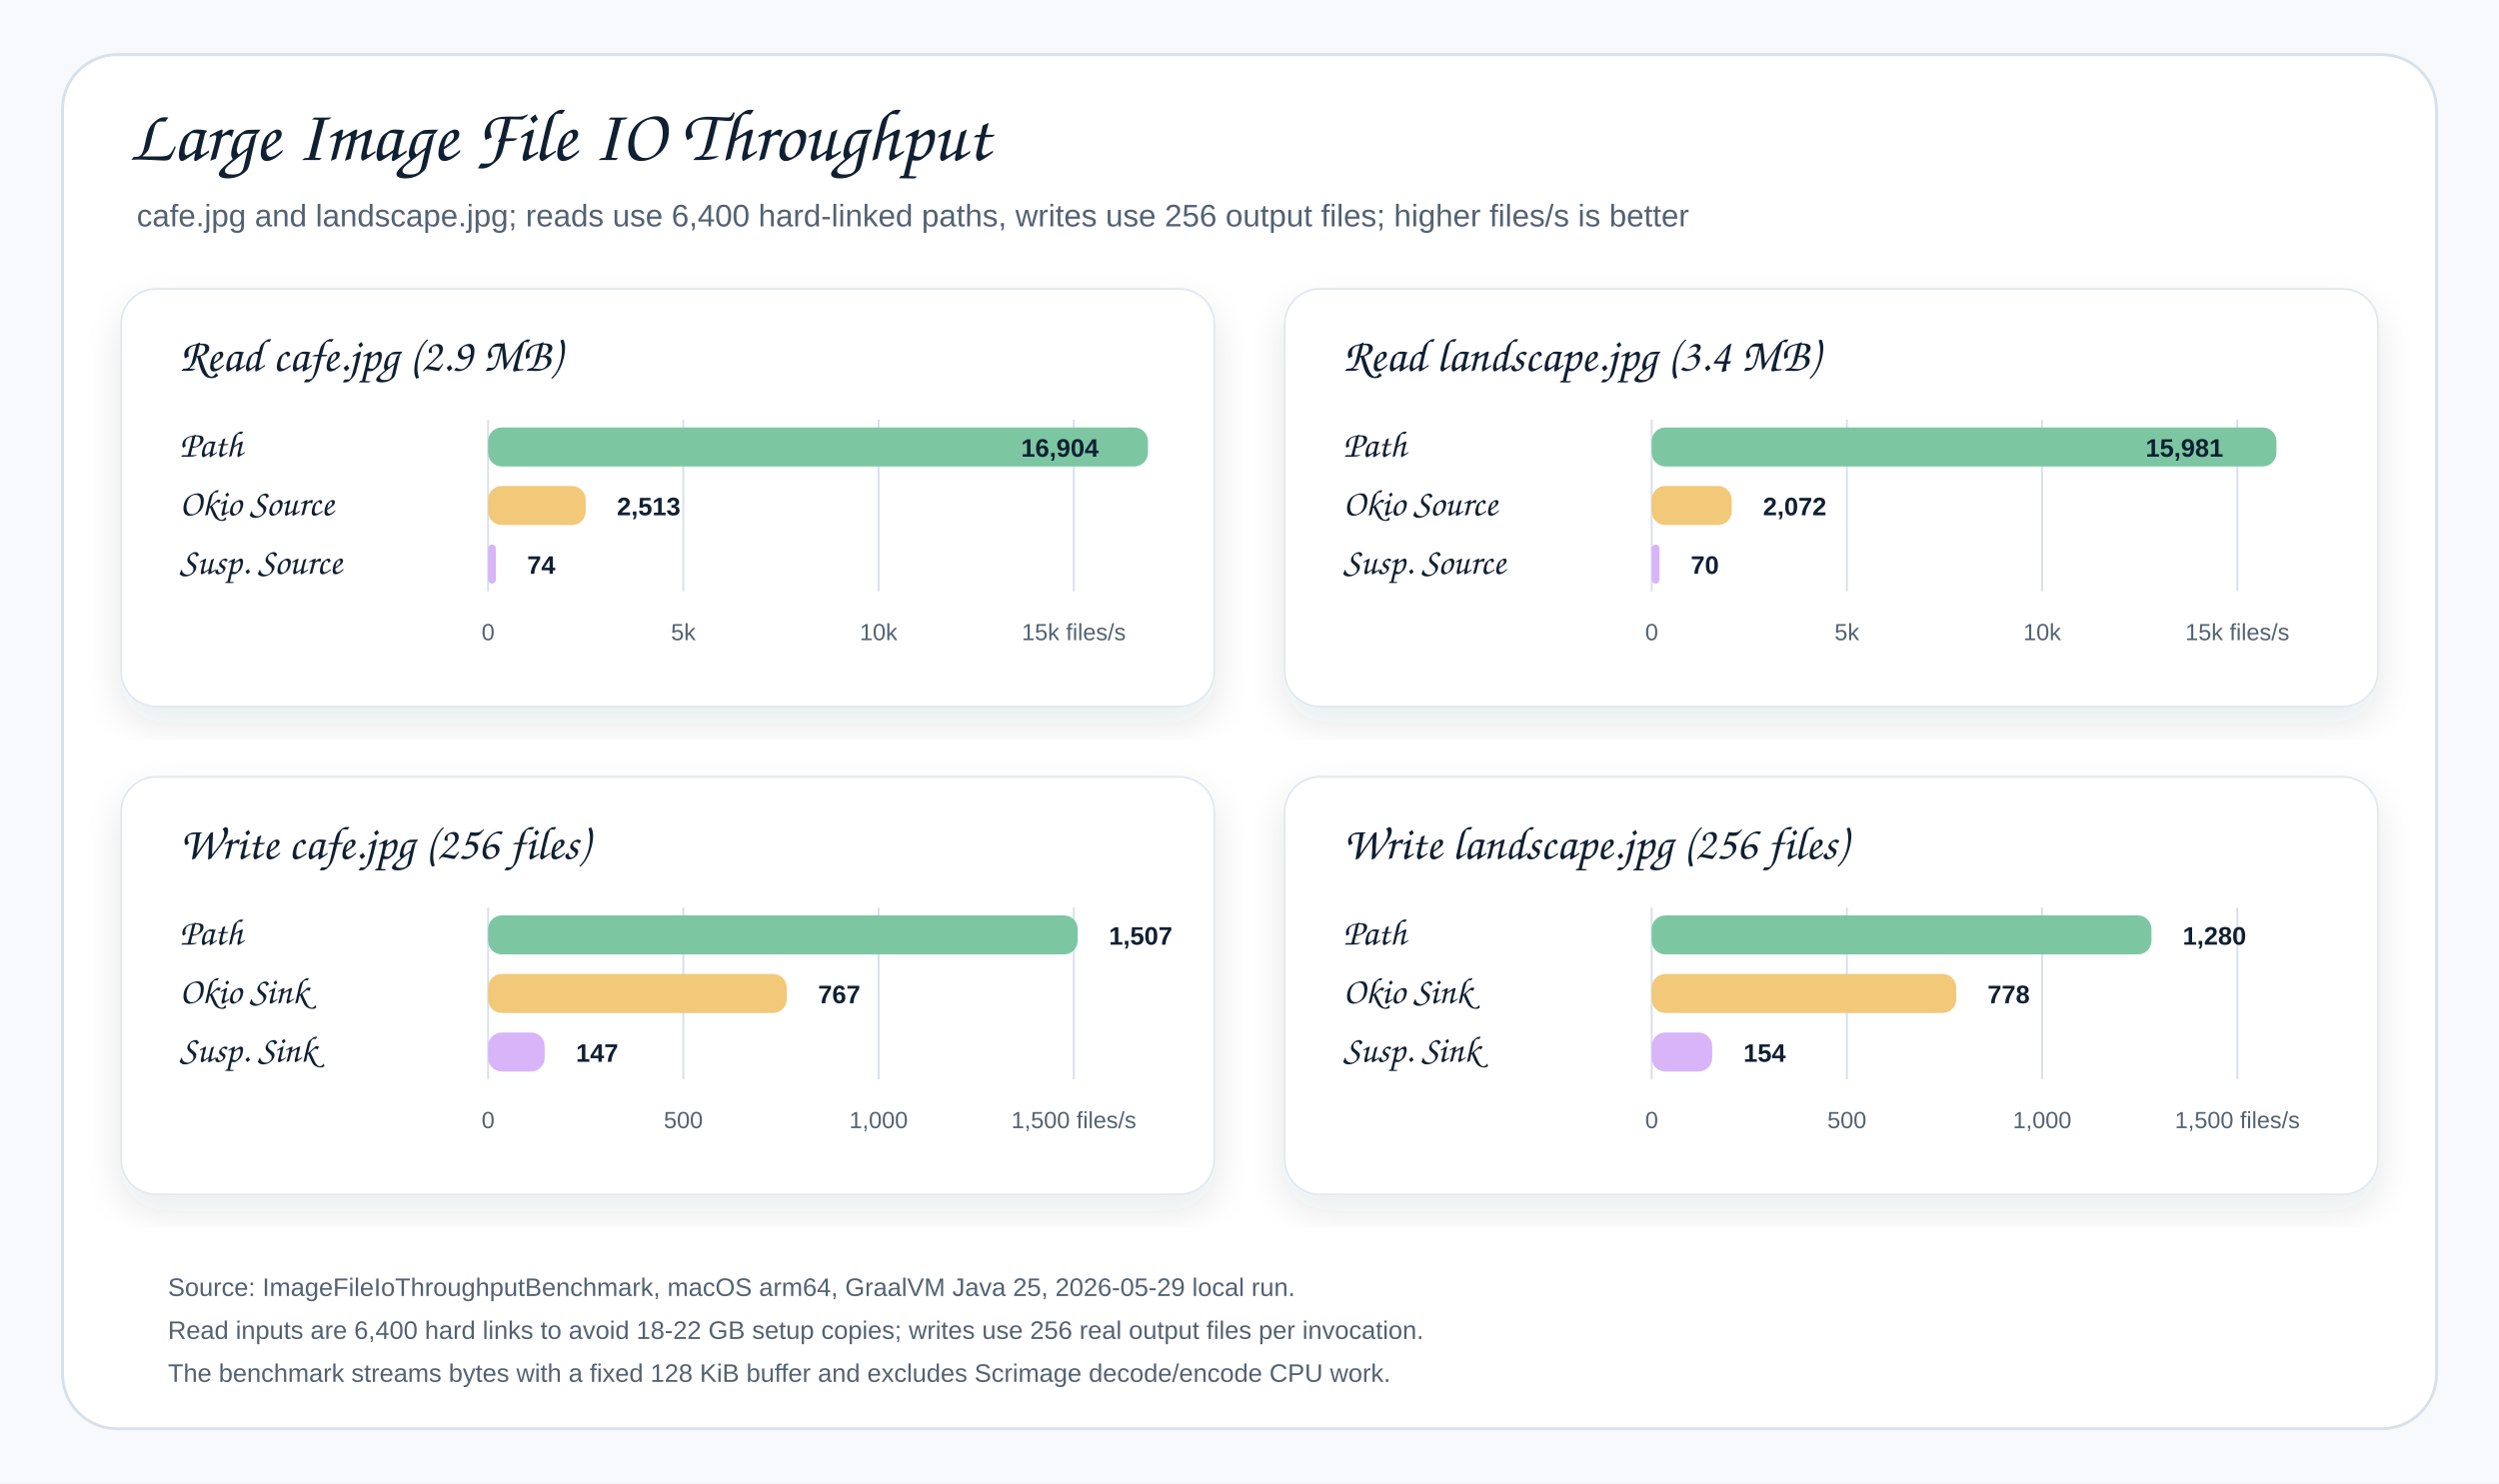
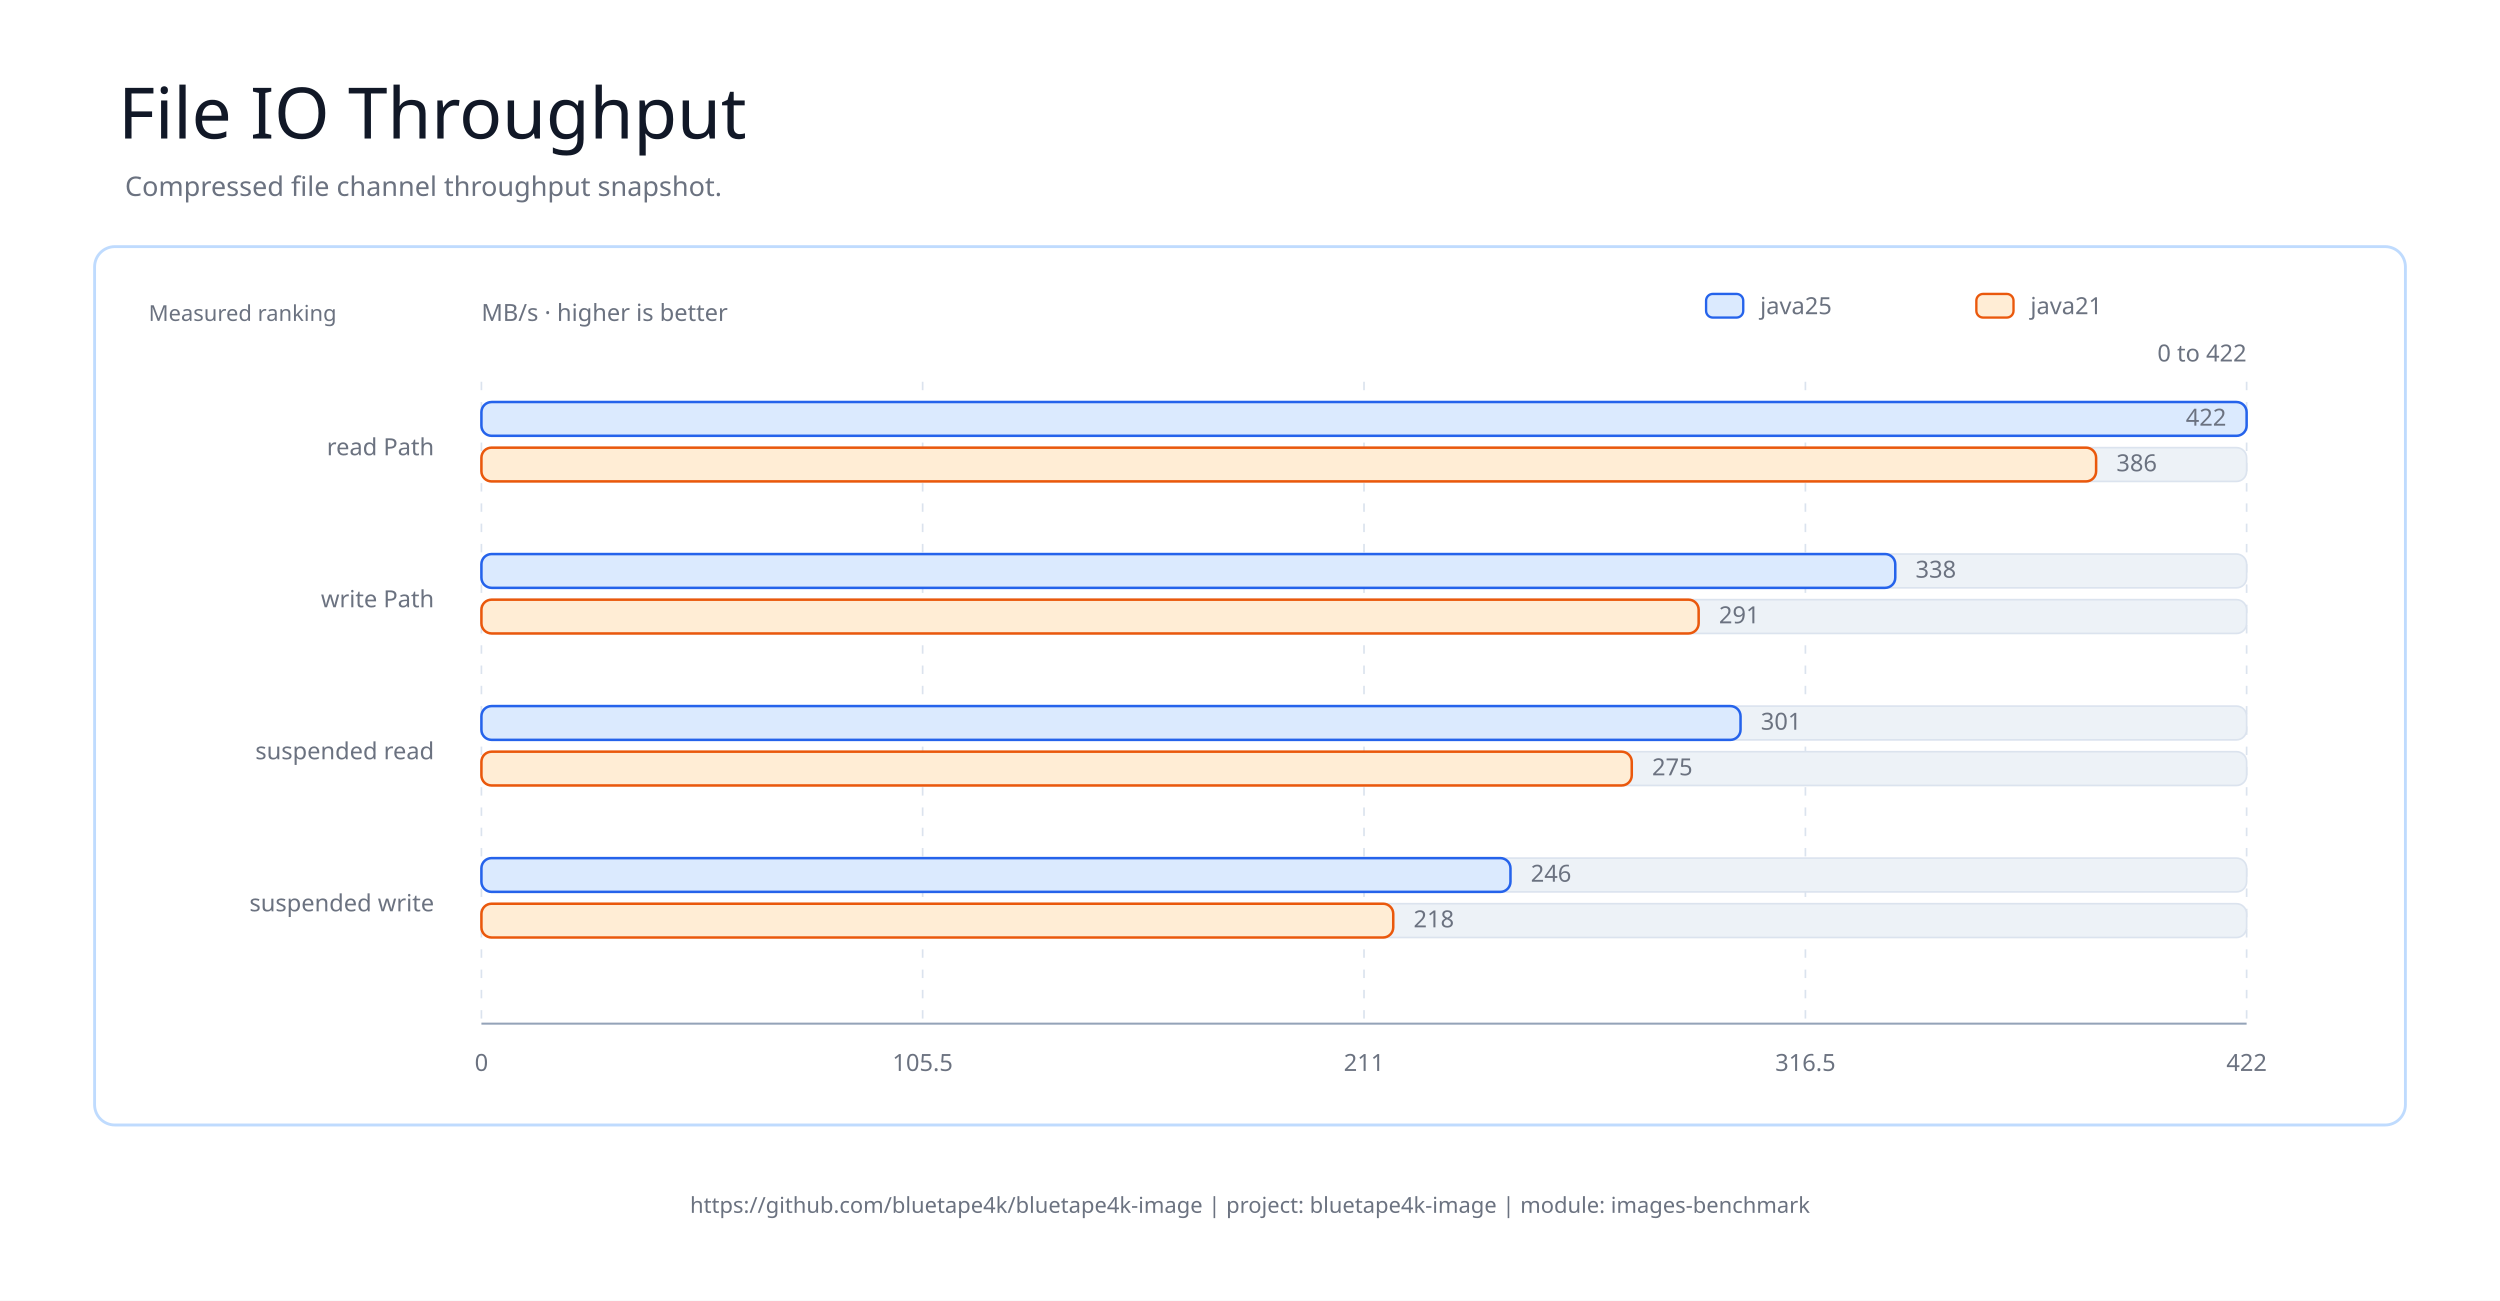
- <svg xmlns="http://www.w3.org/2000/svg" width="1280" height="760" viewBox="0 0 1280 760" role="img" aria-label="Image File IO Throughput Benchmark">
+ <svg xmlns="http://www.w3.org/2000/svg" width="1480" height="770" viewBox="0 0 1480 770" role="img" aria-label="File IO Throughput">
  <defs>
-     <filter id="shadow" x="-8%" y="-8%" width="116%" height="116%">
-       <feDropShadow dx="0" dy="8" stdDeviation="9" flood-color="#1f2937" flood-opacity="0.10" />
-     </filter>
+     <marker id="arrow-blue" markerWidth="10" markerHeight="7" refX="9" refY="3.5" orient="auto">
+       <polygon points="0 0, 10 3.5, 0 7" fill="#2563eb" />
+     </marker>
+     <marker id="arrow-green" markerWidth="10" markerHeight="7" refX="9" refY="3.5" orient="auto">
+       <polygon points="0 0, 10 3.5, 0 7" fill="#16a34a" />
+     </marker>
+     <marker id="arrow-orange" markerWidth="10" markerHeight="7" refX="9" refY="3.5" orient="auto">
+       <polygon points="0 0, 10 3.5, 0 7" fill="#ea580c" />
+     </marker>
+     <marker id="arrow-purple" markerWidth="10" markerHeight="7" refX="9" refY="3.5" orient="auto">
+       <polygon points="0 0, 10 3.5, 0 7" fill="#9333ea" />
+     </marker>
+     <marker id="arrow-gray" markerWidth="10" markerHeight="7" refX="9" refY="3.5" orient="auto">
+       <polygon points="0 0, 10 3.5, 0 7" fill="#6b7280" />
+     </marker>
    <style>
-     .canvas{fill:#f7f9fc}.frame{fill:#fff;stroke:#d8e0ea;stroke-width:1.5}
-     .title{font-family:"Architects Daughter","Comic Sans MS","Comic Sans",cursive;font-size:38px;font-weight:400;fill:#102033}
-     .subtitle{font-family:"Comic Mono","Comic Sans MS","Comic Sans",Arial,sans-serif;font-size:16px;font-weight:400;fill:#536273}
-     .panel{filter:url(#shadow)}.panel-title{font-family:"Architects Daughter","Comic Sans MS","Comic Sans",cursive;font-size:24px;font-weight:400;fill:#102033}
-     .label{font-family:"Architects Daughter","Comic Sans MS","Comic Sans",cursive;font-size:19px;font-weight:400;fill:#102033}
-     .axis{font-family:"Comic Mono","Comic Sans MS","Comic Sans",Arial,sans-serif;font-size:12px;font-weight:400;fill:#536273}
-     .value{font-family:"Comic Mono","Comic Sans MS","Comic Sans",Arial,sans-serif;font-size:13px;font-weight:700;fill:#102033}
-     .note{font-family:"Comic Mono","Comic Sans MS","Comic Sans",Arial,sans-serif;font-size:13px;font-weight:400;fill:#536273}
+     .canvas{fill:#ffffff}.panel{fill:#f3f6fa;stroke:#cbd5e1;stroke-width:1.4;stroke-dasharray:8 6}.chart-panel{fill:#ffffff;stroke:#bfdbfe;stroke-width:1.7}.card{fill:#ffffff;stroke:#94a3b8;stroke-width:1.9}.badge-text{font-family:"Comic Mono";font-size:11px;fill:#374151;font-weight:700}
+     .edge-blue{stroke:#2563eb;stroke-width:2.1;fill:none;marker-end:url(#arrow-blue);stroke-linecap:round;stroke-linejoin:round}.edge-green{stroke:#16a34a;stroke-width:2.1;fill:none;marker-end:url(#arrow-green);stroke-linecap:round;stroke-linejoin:round}.edge-orange{stroke:#ea580c;stroke-width:2;fill:none;marker-end:url(#arrow-orange);stroke-linecap:round;stroke-linejoin:round}.edge-purple{stroke:#9333ea;stroke-width:2;fill:none;marker-end:url(#arrow-purple);stroke-linecap:round;stroke-linejoin:round}.edge-gray{stroke:#6b7280;stroke-width:1.8;fill:none;marker-end:url(#arrow-gray);stroke-linecap:round;stroke-linejoin:round;stroke-dasharray:6 4}.dashed{stroke-dasharray:6 4}
+     .title{font-family:"Architects Daughter";font-size:42px;fill:#111827;font-weight:400}.subtitle{font-family:"Comic Mono";font-size:16px;fill:#6b7280;font-weight:400}.card-title{font-family:"Architects Daughter";font-size:23px;fill:#111827;font-weight:400}.detail,.label,.note,.axis,.value{font-family:"Comic Mono";fill:#6b7280;font-weight:400}.detail{font-size:13px}.label{font-size:12px}.note{font-size:13px}.axis{font-size:14px}.value{font-size:14px}.panel-title{font-family:"Comic Mono";font-size:16px;fill:#4b5563;font-weight:700;letter-spacing:0.8px}
  </style>
  </defs>
-   <rect class="canvas" width="1280" height="760" />
-   <rect class="frame" x="32" y="28" width="1216" height="704" rx="28" />
-   <text class="title" x="66" y="82">Large Image File IO Throughput</text>
-   <text class="subtitle" x="70" y="116">cafe.jpg and landscape.jpg; reads use 6,400 hard-linked paths, writes use 256 output files; higher files/s is better</text>
-   <rect x="62" y="148" width="560" height="214" rx="18" fill="#FFFFFF" stroke="#E2E8F0" class="panel" />
-   <text class="panel-title" x="92" y="190">Read cafe.jpg (2.9 MB)</text>
-   <line x1="250" y1="215" x2="250" y2="303" stroke="#D8E0EA" stroke-width="1" />
-   <line x1="350" y1="215" x2="350" y2="303" stroke="#D8E0EA" stroke-width="1" />
-   <line x1="450" y1="215" x2="450" y2="303" stroke="#D8E0EA" stroke-width="1" />
-   <line x1="550" y1="215" x2="550" y2="303" stroke="#D8E0EA" stroke-width="1" />
-   <text class="axis" x="250" y="328" text-anchor="middle">0</text>
-   <text class="axis" x="350" y="328" text-anchor="middle">5k</text>
-   <text class="axis" x="450" y="328" text-anchor="middle">10k</text>
-   <text class="axis" x="550" y="328" text-anchor="middle">15k files/s</text>
-   <text class="label" x="92" y="234">Path</text>
-   <rect x="250" y="219" width="338" height="20" rx="7" fill="#7CC7A2" />
-   <text class="value" x="523" y="234">16,904</text>
-   <text class="label" x="92" y="264">Okio Source</text>
-   <rect x="250" y="249" width="50" height="20" rx="7" fill="#F2C879" />
-   <text class="value" x="316" y="264">2,513</text>
-   <text class="label" x="92" y="294">Susp. Source</text>
-   <rect x="250" y="279" width="4" height="20" rx="2" fill="#D8B4F8" />
-   <text class="value" x="270" y="294">74</text>
-   <rect x="658" y="148" width="560" height="214" rx="18" fill="#FFFFFF" stroke="#E2E8F0" class="panel" />
-   <text class="panel-title" x="688" y="190">Read landscape.jpg (3.4 MB)</text>
-   <line x1="846" y1="215" x2="846" y2="303" stroke="#D8E0EA" stroke-width="1" />
-   <line x1="946" y1="215" x2="946" y2="303" stroke="#D8E0EA" stroke-width="1" />
-   <line x1="1046" y1="215" x2="1046" y2="303" stroke="#D8E0EA" stroke-width="1" />
-   <line x1="1146" y1="215" x2="1146" y2="303" stroke="#D8E0EA" stroke-width="1" />
-   <text class="axis" x="846" y="328" text-anchor="middle">0</text>
-   <text class="axis" x="946" y="328" text-anchor="middle">5k</text>
-   <text class="axis" x="1046" y="328" text-anchor="middle">10k</text>
-   <text class="axis" x="1146" y="328" text-anchor="middle">15k files/s</text>
-   <text class="label" x="688" y="234">Path</text>
-   <rect x="846" y="219" width="320" height="20" rx="7" fill="#7CC7A2" />
-   <text class="value" x="1099" y="234">15,981</text>
-   <text class="label" x="688" y="264">Okio Source</text>
-   <rect x="846" y="249" width="41" height="20" rx="7" fill="#F2C879" />
-   <text class="value" x="903" y="264">2,072</text>
-   <text class="label" x="688" y="294">Susp. Source</text>
-   <rect x="846" y="279" width="4" height="20" rx="2" fill="#D8B4F8" />
-   <text class="value" x="866" y="294">70</text>
-   <rect x="62" y="398" width="560" height="214" rx="18" fill="#FFFFFF" stroke="#E2E8F0" class="panel" />
-   <text class="panel-title" x="92" y="440">Write cafe.jpg (256 files)</text>
-   <line x1="250" y1="465" x2="250" y2="553" stroke="#D8E0EA" stroke-width="1" />
-   <line x1="350" y1="465" x2="350" y2="553" stroke="#D8E0EA" stroke-width="1" />
-   <line x1="450" y1="465" x2="450" y2="553" stroke="#D8E0EA" stroke-width="1" />
-   <line x1="550" y1="465" x2="550" y2="553" stroke="#D8E0EA" stroke-width="1" />
-   <text class="axis" x="250" y="578" text-anchor="middle">0</text>
-   <text class="axis" x="350" y="578" text-anchor="middle">500</text>
-   <text class="axis" x="450" y="578" text-anchor="middle">1,000</text>
-   <text class="axis" x="550" y="578" text-anchor="middle">1,500 files/s</text>
-   <text class="label" x="92" y="484">Path</text>
-   <rect x="250" y="469" width="302" height="20" rx="7" fill="#7CC7A2" />
-   <text class="value" x="568" y="484">1,507</text>
-   <text class="label" x="92" y="514">Okio Sink</text>
-   <rect x="250" y="499" width="153" height="20" rx="7" fill="#F2C879" />
-   <text class="value" x="419" y="514">767</text>
-   <text class="label" x="92" y="544">Susp. Sink</text>
-   <rect x="250" y="529" width="29" height="20" rx="7" fill="#D8B4F8" />
-   <text class="value" x="295" y="544">147</text>
-   <rect x="658" y="398" width="560" height="214" rx="18" fill="#FFFFFF" stroke="#E2E8F0" class="panel" />
-   <text class="panel-title" x="688" y="440">Write landscape.jpg (256 files)</text>
-   <line x1="846" y1="465" x2="846" y2="553" stroke="#D8E0EA" stroke-width="1" />
-   <line x1="946" y1="465" x2="946" y2="553" stroke="#D8E0EA" stroke-width="1" />
-   <line x1="1046" y1="465" x2="1046" y2="553" stroke="#D8E0EA" stroke-width="1" />
-   <line x1="1146" y1="465" x2="1146" y2="553" stroke="#D8E0EA" stroke-width="1" />
-   <text class="axis" x="846" y="578" text-anchor="middle">0</text>
-   <text class="axis" x="946" y="578" text-anchor="middle">500</text>
-   <text class="axis" x="1046" y="578" text-anchor="middle">1,000</text>
-   <text class="axis" x="1146" y="578" text-anchor="middle">1,500 files/s</text>
-   <text class="label" x="688" y="484">Path</text>
-   <rect x="846" y="469" width="256" height="20" rx="7" fill="#7CC7A2" />
-   <text class="value" x="1118" y="484">1,280</text>
-   <text class="label" x="688" y="514">Okio Sink</text>
-   <rect x="846" y="499" width="156" height="20" rx="7" fill="#F2C879" />
-   <text class="value" x="1018" y="514">778</text>
-   <text class="label" x="688" y="544">Susp. Sink</text>
-   <rect x="846" y="529" width="31" height="20" rx="7" fill="#D8B4F8" />
-   <text class="value" x="893" y="544">154</text>
-   <text class="note" x="86" y="664">Source: ImageFileIoThroughputBenchmark, macOS arm64, GraalVM Java 25, 2026-05-29 local run.</text>
-   <text class="note" x="86" y="686">Read inputs are 6,400 hard links to avoid 18-22 GB setup copies; writes use 256 real output files per invocation.</text>
-   <text class="note" x="86" y="708">The benchmark streams bytes with a fixed 128 KiB buffer and excludes Scrimage decode/encode CPU work.</text>
+   <rect class="canvas" width="1480" height="770" />
+   <text class="title" x="70" y="82">File IO Throughput</text>
+   <text class="subtitle" x="74" y="116">Compressed file channel throughput snapshot.</text>
+   <rect class="chart-panel" x="56" y="146" width="1368" height="520" rx="12" />
+   <text class="note" x="88" y="190">Measured ranking</text>
+   <text class="axis" x="285" y="190">MB/s · higher is better</text>
+   <text class="axis" x="1330.0" y="214" text-anchor="end">0 to 422</text>
+   <text class="note" x="740.0" y="718" text-anchor="middle">https://github.com/bluetape4k/bluetape4k-image | project: bluetape4k-image | module: images-benchmark</text>
+   <rect x="1010" y="174" width="22" height="14" rx="4" fill="#dbeafe" stroke="#2563eb" stroke-width="1.4" />
+   <text class="axis" x="1042" y="186">java25</text>
+   <rect x="1170" y="174" width="22" height="14" rx="4" fill="#ffedd5" stroke="#ea580c" stroke-width="1.4" />
+   <text class="axis" x="1202" y="186">java21</text>
+   <line x1="285.0" y1="226" x2="285.0" y2="606" stroke="#dbe3ee" stroke-width="1" stroke-dasharray="5 7" />
+   <text class="axis" x="285.0" y="634" text-anchor="middle">0</text>
+   <line x1="546.2" y1="226" x2="546.2" y2="606" stroke="#dbe3ee" stroke-width="1" stroke-dasharray="5 7" />
+   <text class="axis" x="546.2" y="634" text-anchor="middle">105.5</text>
+   <line x1="807.5" y1="226" x2="807.5" y2="606" stroke="#dbe3ee" stroke-width="1" stroke-dasharray="5 7" />
+   <text class="axis" x="807.5" y="634" text-anchor="middle">211</text>
+   <line x1="1068.8" y1="226" x2="1068.8" y2="606" stroke="#dbe3ee" stroke-width="1" stroke-dasharray="5 7" />
+   <text class="axis" x="1068.8" y="634" text-anchor="middle">316.5</text>
+   <line x1="1330.0" y1="226" x2="1330.0" y2="606" stroke="#dbe3ee" stroke-width="1" stroke-dasharray="5 7" />
+   <text class="axis" x="1330.0" y="634" text-anchor="middle">422</text>
+   <line x1="285" y1="606" x2="1330" y2="606" stroke="#94a3b8" stroke-width="1.2" />
+   <text class="axis" x="257" y="269.5" text-anchor="end">read Path</text>
+   <rect x="285" y="238" width="1045.0" height="20" rx="6" fill="#edf2f7" stroke="#dbe3ee" stroke-width="1" />
+   <rect x="285" y="238" width="1045.0" height="20" rx="6" fill="#dbeafe" stroke="#2563eb" stroke-width="1.5" />
+   <text class="value" x="1318.0" y="252" text-anchor="end">422</text>
+   <rect x="285" y="265" width="1045.0" height="20" rx="6" fill="#edf2f7" stroke="#dbe3ee" stroke-width="1" />
+   <rect x="285" y="265" width="955.9" height="20" rx="6" fill="#ffedd5" stroke="#ea580c" stroke-width="1.5" />
+   <text class="value" x="1252.9" y="279" text-anchor="start">386</text>
+   <text class="axis" x="257" y="359.5" text-anchor="end">write Path</text>
+   <rect x="285" y="328" width="1045.0" height="20" rx="6" fill="#edf2f7" stroke="#dbe3ee" stroke-width="1" />
+   <rect x="285" y="328" width="837.0" height="20" rx="6" fill="#dbeafe" stroke="#2563eb" stroke-width="1.5" />
+   <text class="value" x="1134.0" y="342" text-anchor="start">338</text>
+   <rect x="285" y="355" width="1045.0" height="20" rx="6" fill="#edf2f7" stroke="#dbe3ee" stroke-width="1" />
+   <rect x="285" y="355" width="720.6" height="20" rx="6" fill="#ffedd5" stroke="#ea580c" stroke-width="1.5" />
+   <text class="value" x="1017.6" y="369" text-anchor="start">291</text>
+   <text class="axis" x="257" y="449.5" text-anchor="end">suspended read</text>
+   <rect x="285" y="418" width="1045.0" height="20" rx="6" fill="#edf2f7" stroke="#dbe3ee" stroke-width="1" />
+   <rect x="285" y="418" width="745.4" height="20" rx="6" fill="#dbeafe" stroke="#2563eb" stroke-width="1.5" />
+   <text class="value" x="1042.4" y="432" text-anchor="start">301</text>
+   <rect x="285" y="445" width="1045.0" height="20" rx="6" fill="#edf2f7" stroke="#dbe3ee" stroke-width="1" />
+   <rect x="285" y="445" width="681.0" height="20" rx="6" fill="#ffedd5" stroke="#ea580c" stroke-width="1.5" />
+   <text class="value" x="978.0" y="459" text-anchor="start">275</text>
+   <text class="axis" x="257" y="539.5" text-anchor="end">suspended write</text>
+   <rect x="285" y="508" width="1045.0" height="20" rx="6" fill="#edf2f7" stroke="#dbe3ee" stroke-width="1" />
+   <rect x="285" y="508" width="609.2" height="20" rx="6" fill="#dbeafe" stroke="#2563eb" stroke-width="1.5" />
+   <text class="value" x="906.2" y="522" text-anchor="start">246</text>
+   <rect x="285" y="535" width="1045.0" height="20" rx="6" fill="#edf2f7" stroke="#dbe3ee" stroke-width="1" />
+   <rect x="285" y="535" width="539.8" height="20" rx="6" fill="#ffedd5" stroke="#ea580c" stroke-width="1.5" />
+   <text class="value" x="836.8" y="549" text-anchor="start">218</text>
</svg>
